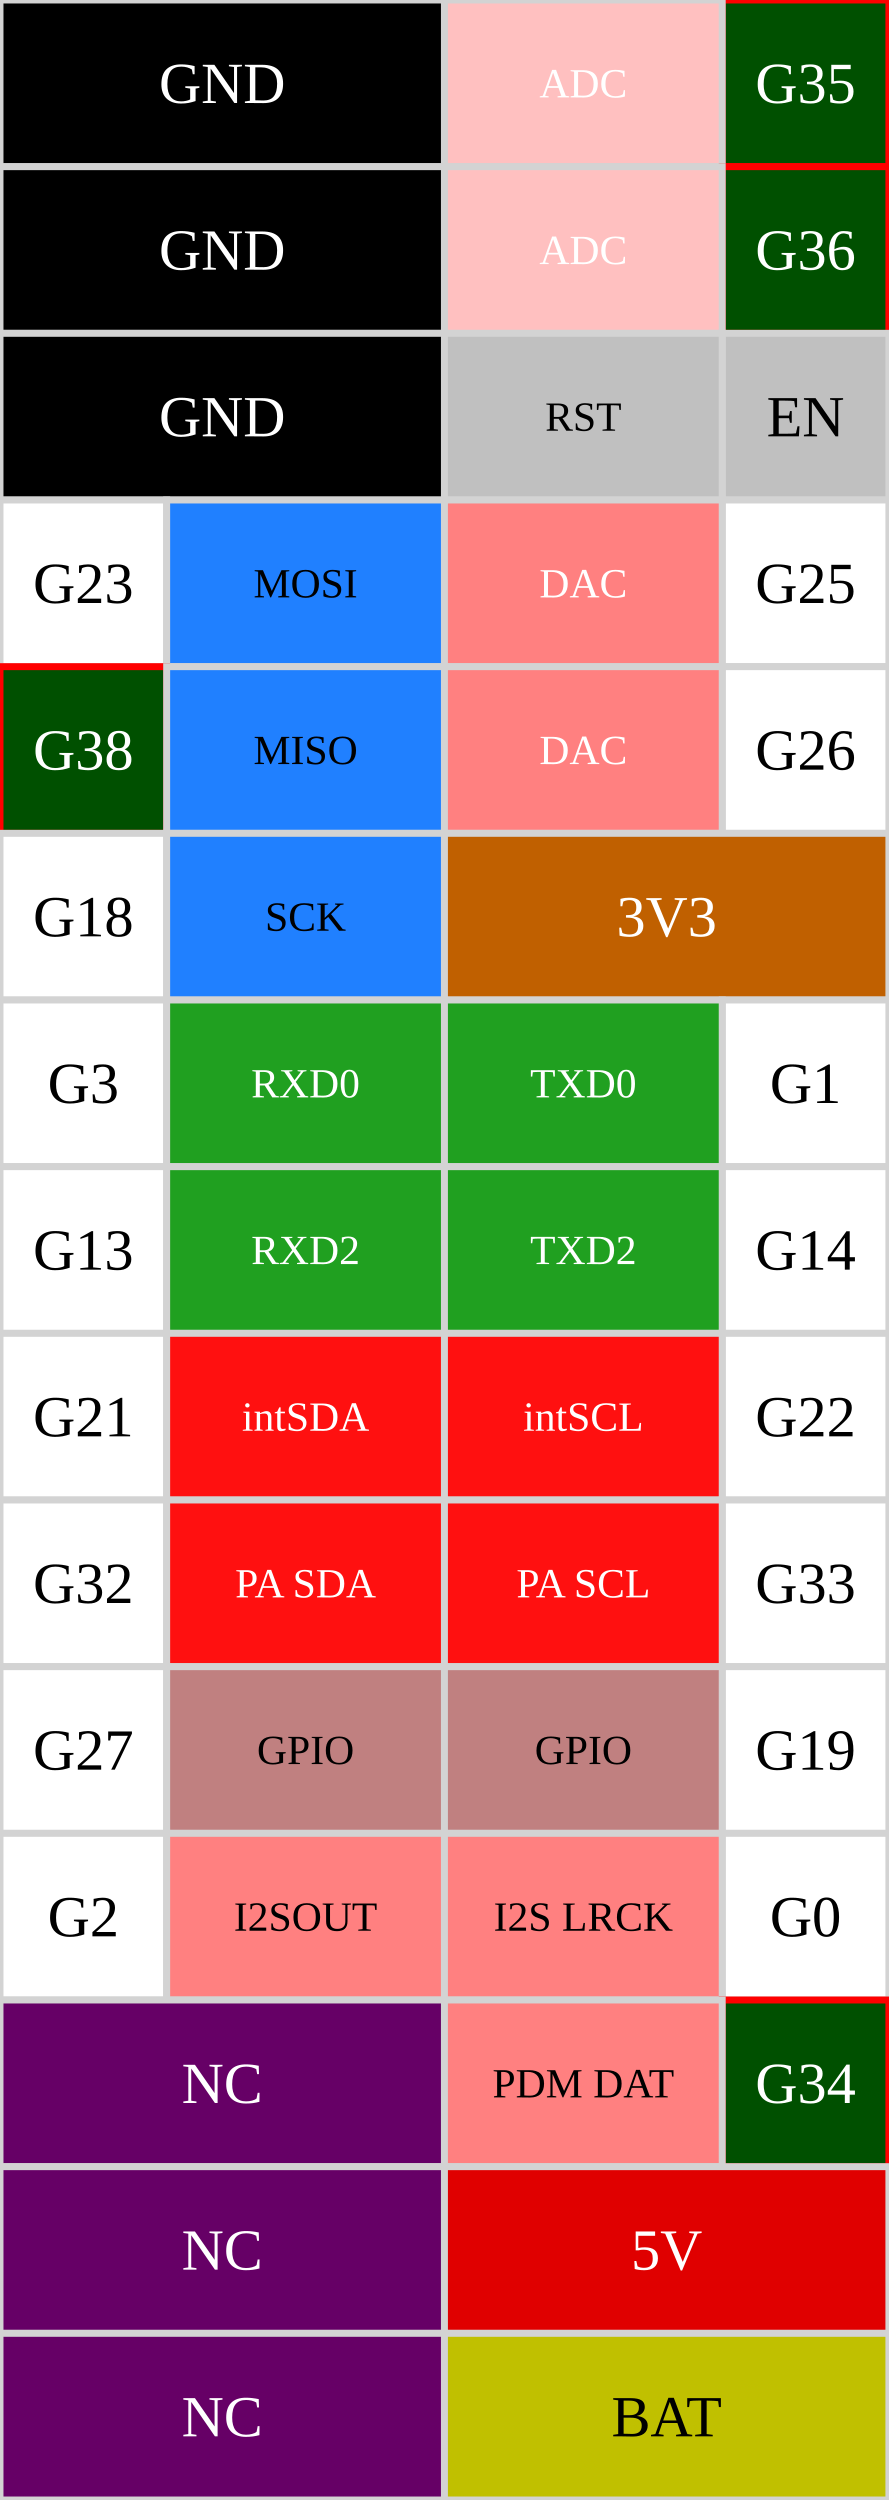
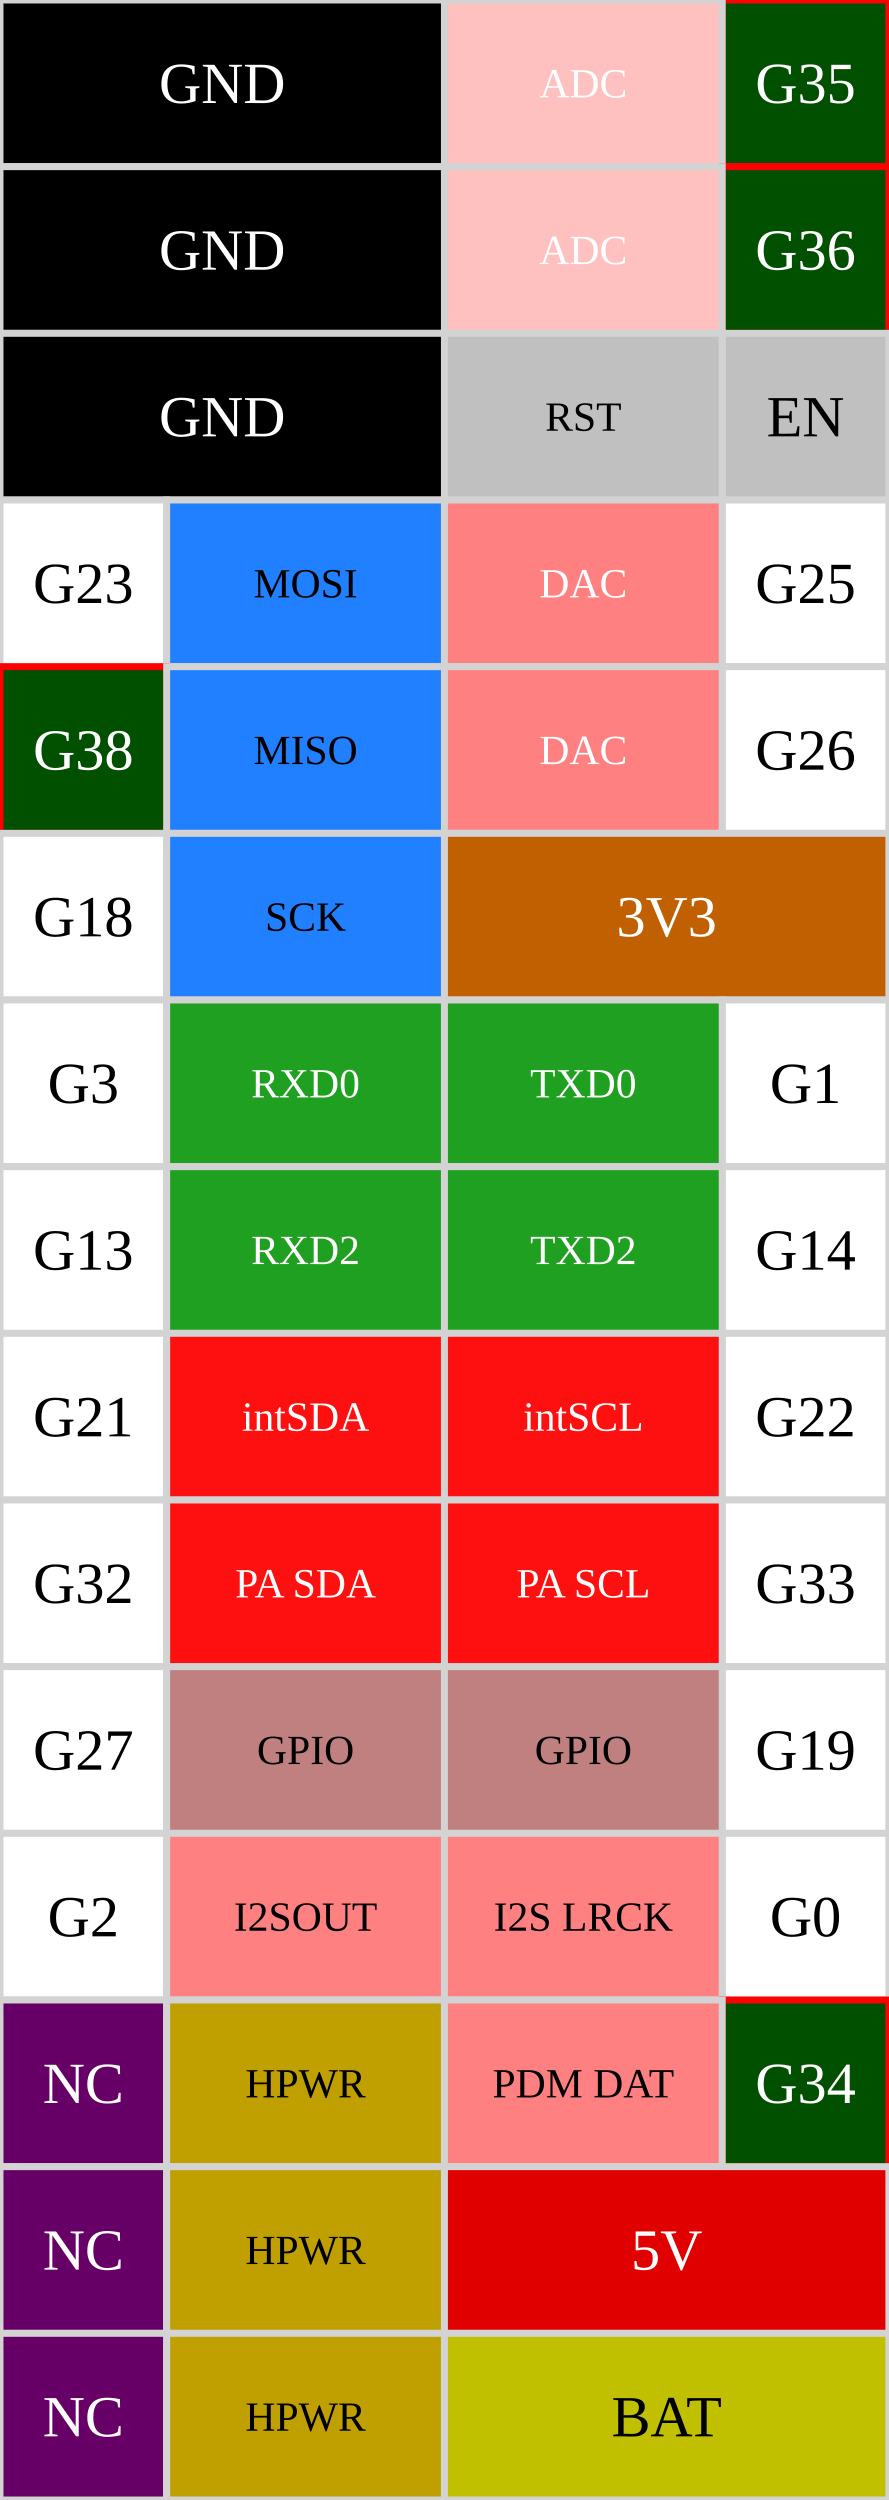
<svg xmlns="http://www.w3.org/2000/svg" baseProfile="full" height="360" version="1.1" width="128">
  <defs />
  <rect fill="black" height="24" stroke="lightgray" width="64" x="0" y="0" />
  <text fill="white" style="font-size:70%; text-anchor:middle; dominant-baseline:central" x="32.0" y="12.0">GND</text>
  <rect fill="#005000" height="24" stroke="red" width="24" x="104" y="0" />
  <text fill="#FFFFFF" style="font-size:70%; text-anchor:middle; dominant-baseline:central" x="116.0" y="12.0">G35</text>
  <rect fill="#ffc0c0" height="24" stroke="lightgray" width="40" x="64" y="0" />
  <text fill="#ffffff" style="font-size:50%; text-anchor:middle; dominant-baseline:central" x="84.0" y="12.0">ADC</text>
  <rect fill="black" height="24" stroke="lightgray" width="64" x="0" y="24" />
  <text fill="white" style="font-size:70%; text-anchor:middle; dominant-baseline:central" x="32.0" y="36.0">GND</text>
  <rect fill="#005000" height="24" stroke="red" width="24" x="104" y="24" />
  <text fill="#FFFFFF" style="font-size:70%; text-anchor:middle; dominant-baseline:central" x="116.0" y="36.0">G36</text>
  <rect fill="#ffc0c0" height="24" stroke="lightgray" width="40" x="64" y="24" />
  <text fill="#ffffff" style="font-size:50%; text-anchor:middle; dominant-baseline:central" x="84.0" y="36.0">ADC</text>
  <rect fill="black" height="24" stroke="lightgray" width="64" x="0" y="48" />
  <text fill="white" style="font-size:70%; text-anchor:middle; dominant-baseline:central" x="32.0" y="60.0">GND</text>
  <rect fill="#c0c0c0" height="24" stroke="lightgray" width="24" x="104" y="48" />
  <text fill="#000000" style="font-size:70%; text-anchor:middle; dominant-baseline:central" x="116.0" y="60.0">EN</text>
  <rect fill="#c0c0c0" height="24" stroke="lightgray" width="40" x="64" y="48" />
  <text fill="#000000" style="font-size:50%; text-anchor:middle; dominant-baseline:central" x="84.0" y="60.0">RST</text>
  <rect fill="#ffffff" height="24" stroke="lightgray" width="24" x="0" y="72" />
  <text fill="#000000" style="font-size:70%; text-anchor:middle; dominant-baseline:central" x="12.0" y="84.0">G23</text>
  <rect fill="#2080ff" height="24" stroke="lightgray" width="40" x="24" y="72" />
  <text fill="#000000" style="font-size:50%; text-anchor:middle; dominant-baseline:central" x="44.0" y="84.0">MOSI</text>
  <rect fill="#ffffff" height="24" stroke="lightgray" width="24" x="104" y="72" />
  <text fill="#000000" style="font-size:70%; text-anchor:middle; dominant-baseline:central" x="116.0" y="84.0">G25</text>
  <rect fill="#ff8080" height="24" stroke="lightgray" width="40" x="64" y="72" />
  <text fill="#ffffff" style="font-size:50%; text-anchor:middle; dominant-baseline:central" x="84.0" y="84.0">DAC</text>
  <rect fill="#005000" height="24" stroke="red" width="24" x="0" y="96" />
  <text fill="#FFFFFF" style="font-size:70%; text-anchor:middle; dominant-baseline:central" x="12.0" y="108.0">G38</text>
  <rect fill="#2080ff" height="24" stroke="lightgray" width="40" x="24" y="96" />
  <text fill="#000000" style="font-size:50%; text-anchor:middle; dominant-baseline:central" x="44.0" y="108.0">MISO</text>
  <rect fill="#ffffff" height="24" stroke="lightgray" width="24" x="104" y="96" />
  <text fill="#000000" style="font-size:70%; text-anchor:middle; dominant-baseline:central" x="116.0" y="108.0">G26</text>
  <rect fill="#ff8080" height="24" stroke="lightgray" width="40" x="64" y="96" />
  <text fill="#ffffff" style="font-size:50%; text-anchor:middle; dominant-baseline:central" x="84.0" y="108.0">DAC</text>
  <rect fill="#ffffff" height="24" stroke="lightgray" width="24" x="0" y="120" />
  <text fill="#000000" style="font-size:70%; text-anchor:middle; dominant-baseline:central" x="12.0" y="132.0">G18</text>
  <rect fill="#2080ff" height="24" stroke="lightgray" width="40" x="24" y="120" />
  <text fill="#000000" style="font-size:50%; text-anchor:middle; dominant-baseline:central" x="44.0" y="132.0">SCK</text>
  <rect fill="#c06000" height="24" stroke="lightgray" width="64" x="64" y="120" />
  <text fill="#ffffff" style="font-size:70%; text-anchor:middle; dominant-baseline:central" x="96.0" y="132.0">3V3</text>
  <rect fill="#ffffff" height="24" stroke="lightgray" width="24" x="0" y="144" />
  <text fill="#000000" style="font-size:70%; text-anchor:middle; dominant-baseline:central" x="12.0" y="156.0">G3</text>
  <rect fill="#20a020" height="24" stroke="lightgray" width="40" x="24" y="144" />
  <text fill="#ffffff" style="font-size:50%; text-anchor:middle; dominant-baseline:central" x="44.0" y="156.0">RXD0</text>
  <rect fill="#ffffff" height="24" stroke="lightgray" width="24" x="104" y="144" />
  <text fill="#000000" style="font-size:70%; text-anchor:middle; dominant-baseline:central" x="116.0" y="156.0">G1</text>
  <rect fill="#20a020" height="24" stroke="lightgray" width="40" x="64" y="144" />
  <text fill="#ffffff" style="font-size:50%; text-anchor:middle; dominant-baseline:central" x="84.0" y="156.0">TXD0</text>
  <rect fill="#ffffff" height="24" stroke="lightgray" width="24" x="0" y="168" />
  <text fill="#000000" style="font-size:70%; text-anchor:middle; dominant-baseline:central" x="12.0" y="180.0">G13</text>
  <rect fill="#20a020" height="24" stroke="lightgray" width="40" x="24" y="168" />
  <text fill="#ffffff" style="font-size:50%; text-anchor:middle; dominant-baseline:central" x="44.0" y="180.0">RXD2</text>
  <rect fill="#ffffff" height="24" stroke="lightgray" width="24" x="104" y="168" />
  <text fill="#000000" style="font-size:70%; text-anchor:middle; dominant-baseline:central" x="116.0" y="180.0">G14</text>
  <rect fill="#20a020" height="24" stroke="lightgray" width="40" x="64" y="168" />
  <text fill="#ffffff" style="font-size:50%; text-anchor:middle; dominant-baseline:central" x="84.0" y="180.0">TXD2</text>
  <rect fill="#ffffff" height="24" stroke="lightgray" width="24" x="0" y="192" />
  <text fill="#000000" style="font-size:70%; text-anchor:middle; dominant-baseline:central" x="12.0" y="204.0">G21</text>
  <rect fill="#ff1010" height="24" stroke="lightgray" width="40" x="24" y="192" />
  <text fill="#ffffff" style="font-size:50%; text-anchor:middle; dominant-baseline:central" x="44.0" y="204.0">intSDA</text>
  <rect fill="#ffffff" height="24" stroke="lightgray" width="24" x="104" y="192" />
  <text fill="#000000" style="font-size:70%; text-anchor:middle; dominant-baseline:central" x="116.0" y="204.0">G22</text>
  <rect fill="#ff1010" height="24" stroke="lightgray" width="40" x="64" y="192" />
  <text fill="#ffffff" style="font-size:50%; text-anchor:middle; dominant-baseline:central" x="84.0" y="204.0">intSCL</text>
  <rect fill="#ffffff" height="24" stroke="lightgray" width="24" x="0" y="216" />
  <text fill="#000000" style="font-size:70%; text-anchor:middle; dominant-baseline:central" x="12.0" y="228.0">G32</text>
  <rect fill="#ff1010" height="24" stroke="lightgray" width="40" x="24" y="216" />
  <text fill="#ffffff" style="font-size:50%; text-anchor:middle; dominant-baseline:central" x="44.0" y="228.0">PA SDA</text>
  <rect fill="#ffffff" height="24" stroke="lightgray" width="24" x="104" y="216" />
  <text fill="#000000" style="font-size:70%; text-anchor:middle; dominant-baseline:central" x="116.0" y="228.0">G33</text>
  <rect fill="#ff1010" height="24" stroke="lightgray" width="40" x="64" y="216" />
  <text fill="#ffffff" style="font-size:50%; text-anchor:middle; dominant-baseline:central" x="84.0" y="228.0">PA SCL</text>
  <rect fill="#ffffff" height="24" stroke="lightgray" width="24" x="0" y="240" />
  <text fill="#000000" style="font-size:70%; text-anchor:middle; dominant-baseline:central" x="12.0" y="252.0">G27</text>
  <rect fill="#c08080" height="24" stroke="lightgray" width="40" x="24" y="240" />
  <text fill="#000000" style="font-size:50%; text-anchor:middle; dominant-baseline:central" x="44.0" y="252.0">GPIO</text>
  <rect fill="#ffffff" height="24" stroke="lightgray" width="24" x="104" y="240" />
  <text fill="#000000" style="font-size:70%; text-anchor:middle; dominant-baseline:central" x="116.0" y="252.0">G19</text>
  <rect fill="#c08080" height="24" stroke="lightgray" width="40" x="64" y="240" />
  <text fill="#000000" style="font-size:50%; text-anchor:middle; dominant-baseline:central" x="84.0" y="252.0">GPIO</text>
  <rect fill="#ffffff" height="24" stroke="lightgray" width="24" x="0" y="264" />
  <text fill="#000000" style="font-size:70%; text-anchor:middle; dominant-baseline:central" x="12.0" y="276.0">G2</text>
  <rect fill="#ff8080" height="24" stroke="lightgray" width="40" x="24" y="264" />
  <text fill="#000000" style="font-size:50%; text-anchor:middle; dominant-baseline:central" x="44.0" y="276.0">I2SOUT</text>
  <rect fill="#ffffff" height="24" stroke="lightgray" width="24" x="104" y="264" />
  <text fill="#000000" style="font-size:70%; text-anchor:middle; dominant-baseline:central" x="116.0" y="276.0">G0</text>
  <rect fill="#ff8080" height="24" stroke="lightgray" width="40" x="64" y="264" />
  <text fill="#000000" style="font-size:50%; text-anchor:middle; dominant-baseline:central" x="84.0" y="276.0">I2S LRCK</text>
-   <rect fill="#660066" height="24" stroke="lightgray" width="64" x="0" y="288" />
-   <text fill="#ffffff" style="font-size:70%; text-anchor:middle; dominant-baseline:central" x="32.0" y="300.0">NC</text>
+   <rect fill="#660066" height="24" stroke="lightgray" width="24" x="0" y="288" />
+   <text fill="#ffffff" style="font-size:70%; text-anchor:middle; dominant-baseline:central" x="12.0" y="300.0">NC</text>
+   <rect fill="#c0a000" height="24" stroke="lightgray" width="40" x="24" y="288" />
+   <text fill="#000000" style="font-size:50%; text-anchor:middle; dominant-baseline:central" x="44.0" y="300.0">HPWR</text>
  <rect fill="#005000" height="24" stroke="red" width="24" x="104" y="288" />
  <text fill="#FFFFFF" style="font-size:70%; text-anchor:middle; dominant-baseline:central" x="116.0" y="300.0">G34</text>
  <rect fill="#ff8080" height="24" stroke="lightgray" width="40" x="64" y="288" />
  <text fill="#000000" style="font-size:50%; text-anchor:middle; dominant-baseline:central" x="84.0" y="300.0">PDM DAT</text>
-   <rect fill="#660066" height="24" stroke="lightgray" width="64" x="0" y="312" />
-   <text fill="#ffffff" style="font-size:70%; text-anchor:middle; dominant-baseline:central" x="32.0" y="324.0">NC</text>
+   <rect fill="#660066" height="24" stroke="lightgray" width="24" x="0" y="312" />
+   <text fill="#ffffff" style="font-size:70%; text-anchor:middle; dominant-baseline:central" x="12.0" y="324.0">NC</text>
+   <rect fill="#c0a000" height="24" stroke="lightgray" width="40" x="24" y="312" />
+   <text fill="#000000" style="font-size:50%; text-anchor:middle; dominant-baseline:central" x="44.0" y="324.0">HPWR</text>
  <rect fill="#e00000" height="24" stroke="lightgray" width="64" x="64" y="312" />
  <text fill="#ffffff" style="font-size:70%; text-anchor:middle; dominant-baseline:central" x="96.0" y="324.0">5V</text>
-   <rect fill="#660066" height="24" stroke="lightgray" width="64" x="0" y="336" />
-   <text fill="#ffffff" style="font-size:70%; text-anchor:middle; dominant-baseline:central" x="32.0" y="348.0">NC</text>
+   <rect fill="#660066" height="24" stroke="lightgray" width="24" x="0" y="336" />
+   <text fill="#ffffff" style="font-size:70%; text-anchor:middle; dominant-baseline:central" x="12.0" y="348.0">NC</text>
+   <rect fill="#c0a000" height="24" stroke="lightgray" width="40" x="24" y="336" />
+   <text fill="#000000" style="font-size:50%; text-anchor:middle; dominant-baseline:central" x="44.0" y="348.0">HPWR</text>
  <rect fill="#c0c000" height="24" stroke="lightgray" width="64" x="64" y="336" />
  <text fill="#000000" style="font-size:70%; text-anchor:middle; dominant-baseline:central" x="96.0" y="348.0">BAT</text>
</svg>
